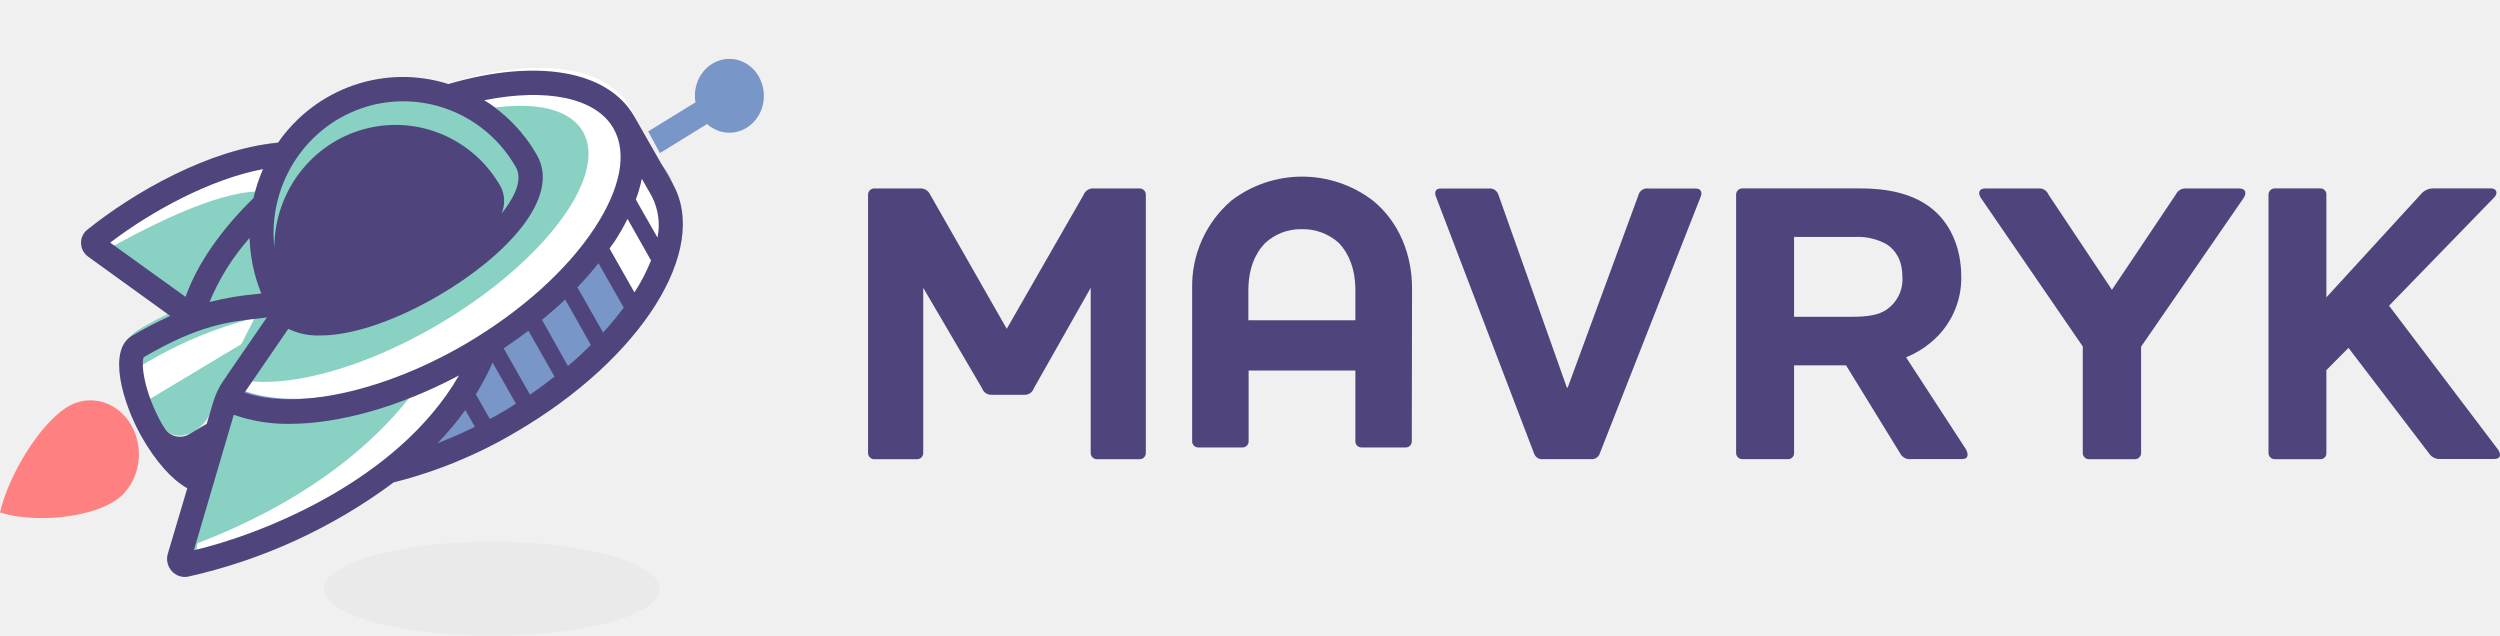
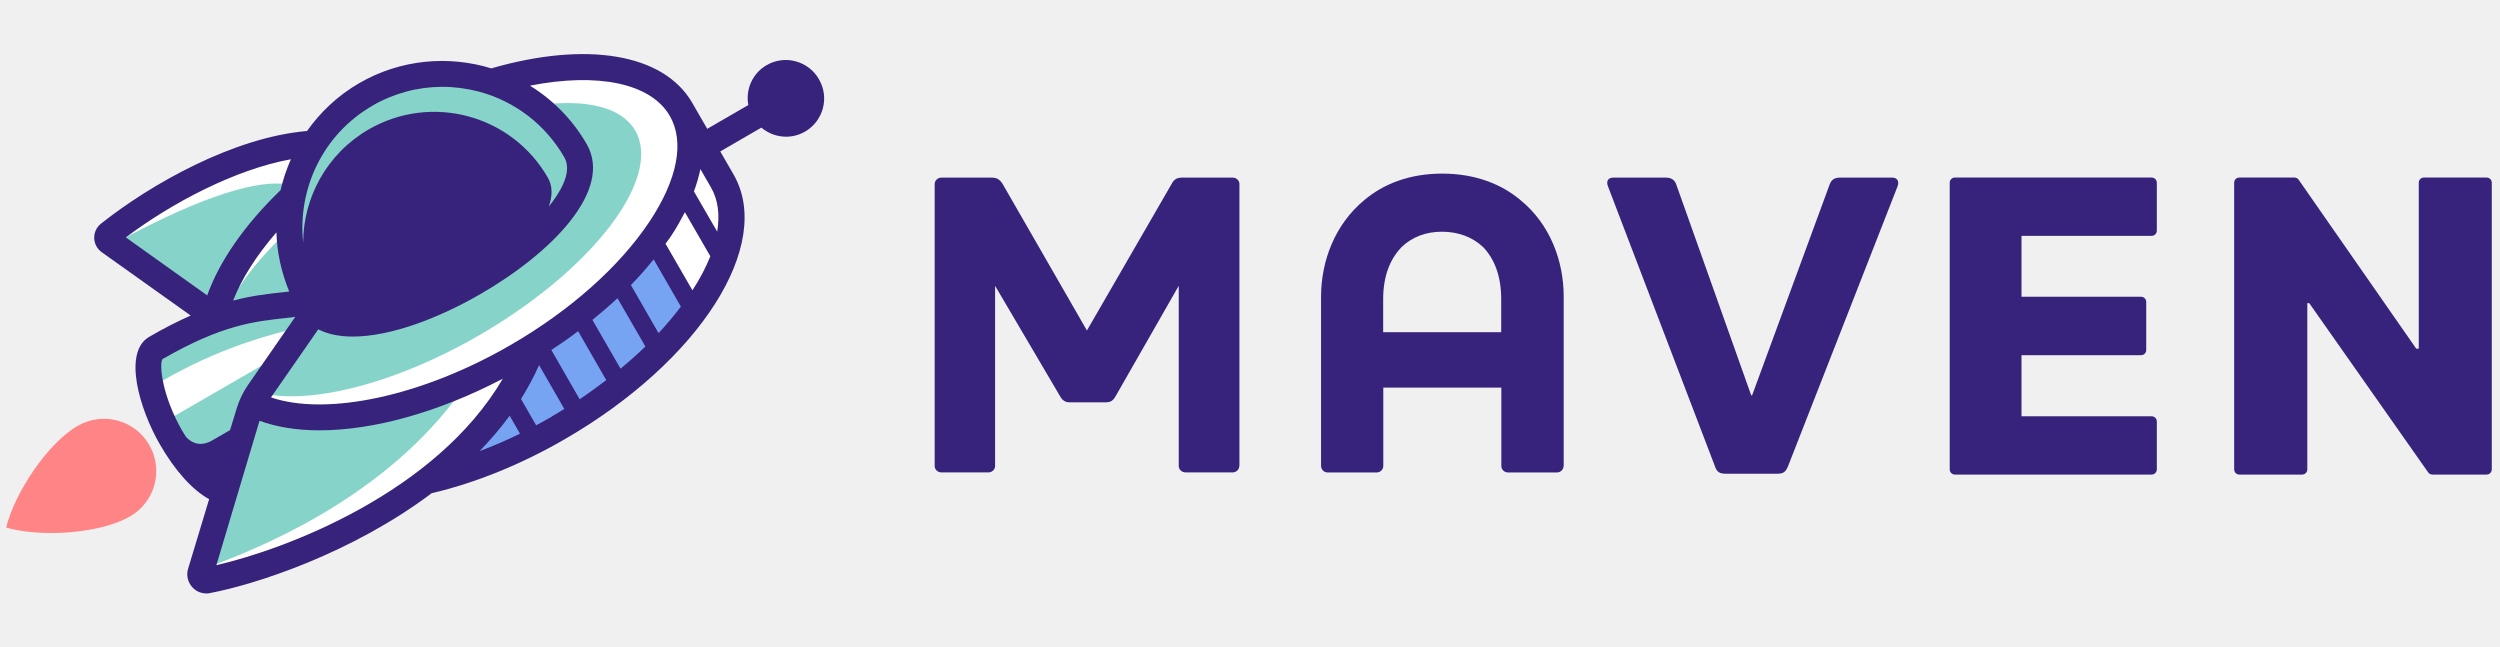
- <svg xmlns="http://www.w3.org/2000/svg" width="173" height="44" viewBox="0 0 173 44" fill="none">
-   <path d="M52.546 5.359C51.97 4.281 50.748 3.803 49.654 4.229C48.561 4.655 47.915 5.861 48.127 7.082L44.852 9.092L45.665 10.593L48.929 8.583C49.816 9.382 51.114 9.385 52.005 8.59C52.896 7.795 53.121 6.432 52.539 5.359H52.546Z" fill="#7996C9" />
-   <path d="M13.574 21.185L6.407 15.995C9.464 13.435 15.136 10.023 20.023 9.778" fill="#88D1C3" />
-   <path d="M35.715 28.236C43.878 23.442 48.598 16.211 46.257 12.087C43.916 7.962 35.402 8.505 27.239 13.3C19.076 18.094 14.356 25.325 16.697 29.449C19.038 33.574 27.553 33.031 35.715 28.236Z" fill="#7996C9" />
-   <path d="M4.606 28.192C2.65 29.453 0.553 33.007 0 35.461C2.172 36.169 5.981 35.92 7.937 34.671C8.973 34.004 9.611 32.772 9.611 31.438C9.611 30.104 8.974 28.872 7.939 28.204C6.903 27.537 5.628 27.537 4.592 28.203L4.606 28.192Z" fill="#FF8080" />
-   <path d="M33.094 23.618C41.257 18.823 45.977 11.593 43.636 7.468C41.295 3.344 32.781 3.887 24.618 8.682C16.455 13.476 11.735 20.706 14.076 24.831C16.417 28.956 24.932 28.413 33.094 23.618Z" fill="white" />
-   <path d="M30.322 22.459C37.61 18.178 42.099 12.208 40.348 9.124C38.598 6.04 31.272 7.01 23.984 11.291C16.697 15.571 12.208 21.541 13.958 24.625C15.708 27.709 23.035 26.739 30.322 22.459Z" fill="#88D1C3" />
-   <path d="M41.648 16.295L43.886 20.371C43.886 20.371 44.902 19.527 45.267 18.765C45.633 18.003 47.19 14.999 46.032 12.82C44.875 10.642 44.387 9.973 44.052 11.208C43.717 12.443 41.648 16.295 41.648 16.295Z" fill="white" />
-   <path d="M22.946 28.015C20.435 28.458 19.325 28.373 17.714 27.965C16.102 27.558 16.301 28.194 15.418 29.323C14.536 30.452 12.014 39.091 12.014 39.091C12.014 39.091 15.398 39.448 19.214 37.172C23.03 34.896 32.12 28.437 32.036 26.308C31.953 24.178 31.189 25.836 28.751 26.544C26.312 27.251 22.946 28.015 22.946 28.015Z" fill="#88D1C3" />
-   <path d="M7.687 17.111C11.781 14.854 16.385 12.748 19.006 13.351C19.006 13.351 20.382 10.824 19.933 10.602C19.484 10.38 10.007 14.395 8.172 15.775C6.337 17.155 7.687 17.111 7.687 17.111Z" fill="white" />
-   <path d="M17.491 19.565C15.249 20.156 13.074 20.982 10.997 22.03C9.375 22.897 8.727 23.222 8.819 24.01C8.911 24.797 10.798 29.454 11.734 29.98C12.67 30.507 14.1 29.738 14.601 28.466C15.102 27.194 15.091 26.573 16.672 24.68C18.253 22.787 21.062 19.353 17.491 19.565Z" fill="#88D1C3" />
-   <path d="M9.611 25.405C12.103 23.862 14.802 22.714 17.62 22L16.706 23.809L10.216 27.704L9.611 25.405Z" fill="white" />
-   <path d="M13.682 37.591C16.34 36.543 24.003 33.465 28.891 26.789C28.891 26.789 32.282 24.395 32.79 24.445C33.298 24.495 29.731 30.523 24.708 33.504C19.686 36.486 12.87 39.766 13.682 37.591Z" fill="white" />
-   <path d="M19.724 19.921C17.042 15.128 18.92 9.548 23.567 6.781C25.508 5.626 27.276 5.458 29.337 5.748C32.211 6.154 34.991 7.11 36.554 9.901C39.237 14.694 22.407 24.71 19.724 19.921Z" fill="#88D1C3" />
-   <path d="M46.546 12.704L43.875 8.027C42.04 4.869 37.134 4.023 31.027 5.815C26.642 4.424 21.875 6.068 19.231 9.883C14.509 10.29 9.203 13.344 6.032 15.905C5.754 16.129 5.596 16.473 5.607 16.834C5.619 17.201 5.798 17.541 6.092 17.755L11.781 21.863C10.871 22.274 9.983 22.736 9.121 23.244C7.421 24.244 8.494 27.921 9.798 30.22C10.783 31.954 11.898 33.195 12.961 33.788L11.611 38.325C11.504 38.702 11.576 39.109 11.808 39.424C12.04 39.739 12.404 39.924 12.791 39.926C12.87 39.926 12.948 39.917 13.025 39.901C18.16 38.754 23.005 36.533 27.247 33.378C30.225 32.632 33.081 31.454 35.728 29.882C44.392 24.82 49.143 17.269 46.546 12.704ZM42.458 8.894C43.418 10.581 42.954 13.02 41.155 15.769C39.235 18.694 36.075 21.525 32.253 23.78C26.585 27.097 20.503 28.407 16.918 27.176L19.947 22.759C20.642 23.087 21.404 23.244 22.171 23.215C24.538 23.215 27.605 22.068 30.375 20.442C34.98 17.747 38.849 13.697 37.155 10.729C36.27 9.175 35.016 7.871 33.507 6.937C37.846 6.066 41.25 6.768 42.458 8.894ZM23.415 8.232C27.718 5.713 33.218 7.21 35.703 11.578C36.27 12.574 35.349 13.985 34.704 14.783C34.969 14.177 34.944 13.48 34.637 12.894C32.737 9.564 28.875 7.939 25.213 8.931C21.551 9.922 18.998 13.283 18.983 17.132C18.597 13.537 20.334 10.048 23.415 8.232ZM7.626 16.791C10.524 14.582 14.601 12.38 18.2 11.704C17.918 12.349 17.697 13.02 17.541 13.707C15.232 15.967 13.62 18.33 12.841 20.543L7.626 16.791ZM18.083 20.305L17.729 20.352C16.641 20.447 15.562 20.629 14.502 20.895C15.174 19.271 16.11 17.774 17.272 16.467C17.31 17.786 17.585 19.087 18.083 20.305ZM11.473 29.752C11.395 29.626 11.314 29.511 11.236 29.392C9.89 27.018 9.755 25.018 9.954 24.716C13.755 22.485 15.859 22.259 17.895 22.039L18.469 21.964L15.441 26.363C15.128 26.833 14.889 27.349 14.732 27.892L14.307 29.331L13.163 30C12.622 30.378 11.886 30.27 11.473 29.752ZM13.418 38.077L16.177 28.702C17.412 29.136 18.711 29.349 20.017 29.331C23.457 29.331 27.648 28.162 31.76 25.982C27.485 33.389 17.846 37.051 13.418 38.077ZM30.276 30.673C30.972 29.955 31.616 29.187 32.203 28.374L32.862 29.536C32.005 29.961 31.14 30.338 30.276 30.673ZM34.899 28.435C34.568 28.63 34.235 28.817 33.9 28.997L32.929 27.288C33.366 26.585 33.753 25.852 34.088 25.093L35.703 27.935C35.437 28.105 35.175 28.274 34.899 28.435ZM36.67 27.299L34.856 24.108C35.444 23.712 36.018 23.305 36.567 22.885L38.374 26.061C37.838 26.486 37.278 26.898 36.695 27.299H36.67ZM39.295 25.317L37.506 22.136C38.066 21.676 38.604 21.208 39.111 20.726L40.882 23.863C40.4 24.367 39.883 24.845 39.309 25.317H39.295ZM41.729 23.003L39.957 19.884C40.485 19.337 40.967 18.78 41.417 18.215L43.163 21.287C42.743 21.853 42.269 22.425 41.743 23.003H41.729ZM43.897 20.223L42.178 17.197C42.292 17.032 42.416 16.87 42.533 16.704C42.859 16.202 43.157 15.682 43.425 15.146L45.051 18.024C44.742 18.793 44.36 19.529 43.911 20.223H43.897ZM45.487 16.42L43.999 13.808C44.175 13.34 44.313 12.859 44.414 12.369L45.094 13.564C45.552 14.439 45.696 15.449 45.501 16.42H45.487Z" fill="#4F457C" />
-   <g opacity="0.15">
-     <path opacity="0.15" d="M34.039 44C40.453 44 45.653 42.541 45.653 40.741C45.653 38.941 40.453 37.481 34.039 37.481C27.625 37.481 22.426 38.941 22.426 40.741C22.426 42.541 27.625 44 34.039 44Z" fill="black" />
+ <svg xmlns="http://www.w3.org/2000/svg" width="174" height="45" viewBox="0 0 174 45" fill="none">
+   <g clip-path="url(#clip0_31770_340605)">
+     <path d="M14.935 22.024L7.259 16.559C10.54 13.854 16.634 10.258 21.865 9.989" fill="#86D4C9" />
+     <path d="M39.185 29.52C48.047 24.397 53.17 16.676 50.627 12.263C48.083 7.859 38.843 8.434 29.981 13.557C21.118 18.681 15.995 26.402 18.539 30.815C21.082 35.219 30.322 34.644 39.185 29.52Z" fill="#77A4F2" />
+     <path d="M5.416 29.628C3.295 30.859 1.012 34.32 0.428 36.72C2.792 37.403 6.935 37.169 9.056 35.938C10.8 34.931 11.393 32.702 10.387 30.967C9.38 29.224 7.16 28.63 5.416 29.637V29.628Z" fill="#FF8486" />
+     <path d="M36.336 24.586C45.198 19.463 50.322 11.742 47.778 7.329C45.234 2.924 35.995 3.5 27.132 8.623C18.27 13.746 13.146 21.467 15.69 25.88C18.234 30.285 27.474 29.709 36.336 24.586Z" fill="white" />
+     <path d="M33.333 23.346C41.243 18.771 46.114 12.398 44.218 9.1C42.321 5.801 34.367 6.844 26.457 11.41C18.548 15.985 13.676 22.357 15.573 25.656C17.469 28.954 25.424 27.912 33.333 23.346Z" fill="#86D4C9" />
+     <path d="M45.54 16.856L48.084 21.27C48.084 21.27 49.243 20.353 49.657 19.535C50.061 18.708 51.85 15.454 50.529 13.099C49.207 10.735 48.659 10.007 48.272 11.356C47.886 12.695 45.54 16.865 45.54 16.865V16.856Z" fill="white" />
+     <path d="M25.81 28.55C23.042 29.026 21.81 28.919 20.049 28.496C18.287 28.074 18.494 28.739 17.514 29.961C16.543 31.175 13.757 40.504 13.757 40.504C13.757 40.504 17.487 40.864 21.702 38.437C25.918 36.001 35.967 29.017 35.859 26.716C35.751 24.416 34.924 26.213 32.228 26.968C29.54 27.732 25.81 28.559 25.81 28.559V28.55Z" fill="#86D4C9" />
+     <path d="M8.22 16.802C12.606 14.447 17.541 12.254 20.354 12.883C20.354 12.883 21.828 10.249 21.351 10.016C20.866 9.782 10.7 13.97 8.741 15.409C6.782 16.847 8.22 16.802 8.22 16.802Z" fill="white" />
+     <path d="M19.419 21.279C16.66 22.034 14.314 22.923 12.615 23.804C10.926 24.685 10.242 25.018 10.341 25.827C10.44 26.627 12.427 31.354 13.397 31.894C14.368 32.433 15.869 31.651 16.39 30.366C16.912 29.089 16.912 28.415 18.566 26.492C20.219 24.568 23.149 21.063 19.419 21.279Z" fill="#86D4C9" />
+     <path d="M10.863 26.752C12.158 26.006 15.286 24.163 20.04 22.995L18.998 24.99L11.564 29.286L10.872 26.752H10.863Z" fill="white" />
+     <path d="M14.692 39.399C17.649 38.275 26.188 34.986 31.644 27.84C31.644 27.84 35.419 25.269 35.985 25.332C36.551 25.386 32.569 31.84 26.97 35.03C21.379 38.221 13.802 41.736 14.692 39.408V39.399Z" fill="white" />
+     <path d="M40.047 10.484C42.995 15.598 24.498 26.294 21.549 21.18C18.601 16.066 20.354 9.531 25.459 6.574C30.565 3.626 37.099 5.37 40.047 10.493V10.484Z" fill="#86D4C9" />
+     <path d="M56.999 5.513C56.262 4.236 54.635 3.796 53.359 4.533C52.361 5.108 51.885 6.232 52.082 7.31L48.451 9.414L49.359 10.987L52.99 8.883C53.826 9.584 55.031 9.737 56.028 9.162C57.304 8.425 57.745 6.789 56.999 5.522V5.513Z" fill="#38237C" />
+     <path d="M51.057 12.146L48.154 7.113C46.159 3.733 40.829 2.843 34.196 4.758C31.23 3.85 27.904 4.111 25.01 5.782C23.518 6.645 22.304 7.796 21.369 9.117C16.237 9.557 10.476 12.829 7.024 15.571C6.719 15.813 6.548 16.182 6.557 16.568C6.566 16.964 6.764 17.332 7.087 17.557L13.271 21.961C12.399 22.348 11.447 22.824 10.386 23.444C8.534 24.514 9.703 28.46 11.123 30.922C12.193 32.783 13.406 34.113 14.556 34.742L13.091 39.587C12.957 40.036 13.064 40.513 13.379 40.863C13.631 41.151 13.99 41.304 14.368 41.304C14.449 41.304 14.539 41.304 14.619 41.277C17.792 40.675 24.488 38.517 30.079 34.302V34.32C33.099 33.61 36.29 32.316 39.301 30.572C48.712 25.134 53.871 17.036 51.057 12.146V12.146ZM46.617 8.065C47.66 9.872 47.157 12.488 45.197 15.436C43.112 18.564 39.678 21.62 35.526 24.02C29.378 27.579 22.754 28.981 18.862 27.66L22.151 22.923C22.826 23.265 23.634 23.426 24.551 23.426C27.122 23.426 30.457 22.195 33.468 20.451C38.456 17.566 42.672 13.225 40.838 10.034C39.84 8.308 38.474 6.942 36.883 5.962C41.593 5.036 45.296 5.782 46.617 8.065V8.065ZM25.918 7.355C27.427 6.484 29.099 6.043 30.789 6.043C31.634 6.043 32.497 6.16 33.333 6.376C35.849 7.05 37.962 8.677 39.274 10.942C39.894 12.011 38.888 13.521 38.195 14.375C38.456 13.647 38.474 12.946 38.123 12.353C35.607 7.985 30.025 6.484 25.657 9.009C22.745 10.699 21.109 13.746 21.1 16.892C20.704 13.153 22.466 9.351 25.927 7.355H25.918ZM8.759 16.523C11.914 14.15 16.336 11.796 20.246 11.085C19.94 11.778 19.698 12.497 19.527 13.234C17.019 15.652 15.267 18.186 14.422 20.559L8.759 16.523V16.523ZM20.129 20.289C19.994 20.307 19.86 20.325 19.734 20.334C18.682 20.451 17.558 20.568 16.228 20.919C16.812 19.409 17.846 17.782 19.239 16.173C19.275 17.557 19.581 18.95 20.129 20.289V20.289ZM12.948 30.41C12.867 30.275 12.777 30.149 12.696 30.006C11.231 27.462 11.087 25.314 11.303 24.999C15.437 22.608 17.72 22.366 19.931 22.132C20.138 22.114 20.345 22.078 20.552 22.051L17.271 26.779C16.92 27.273 16.66 27.831 16.48 28.406L16.012 29.934C15.617 30.158 15.123 30.446 14.772 30.653C14.224 30.976 13.541 31.048 12.948 30.41V30.41ZM15.06 39.335L18.062 29.287C19.266 29.727 20.677 29.952 22.232 29.952C25.971 29.952 30.52 28.702 34.996 26.356C30.34 34.302 19.869 38.23 15.06 39.335V39.335ZM33.378 31.399C34.124 30.626 34.834 29.808 35.472 28.936L36.191 30.185C35.256 30.644 34.312 31.048 33.378 31.399V31.399ZM38.402 28.999C38.043 29.206 37.683 29.403 37.315 29.601L36.263 27.767C36.73 27.021 37.153 26.231 37.521 25.413L39.274 28.46C38.986 28.639 38.699 28.819 38.402 28.99V28.999ZM40.344 27.785L38.375 24.361C39.013 23.939 39.642 23.507 40.236 23.049L42.195 26.455C41.602 26.905 40.991 27.354 40.344 27.785V27.785ZM43.193 25.664L41.233 22.267C41.836 21.772 42.429 21.269 42.977 20.757L44.919 24.118C44.379 24.64 43.804 25.152 43.193 25.655V25.664ZM45.835 23.184L43.912 19.84C44.487 19.256 45.008 18.654 45.494 18.051L47.39 21.341C46.923 21.952 46.411 22.572 45.835 23.184ZM48.19 20.2L46.321 16.964C46.447 16.793 46.581 16.613 46.698 16.442C47.076 15.876 47.381 15.319 47.669 14.771L49.44 17.836C49.134 18.6 48.721 19.399 48.19 20.209V20.2ZM49.916 16.119L48.298 13.323C48.496 12.793 48.64 12.272 48.748 11.769L49.484 13.045C49.988 13.917 50.105 14.968 49.916 16.119V16.119Z" fill="#38237C" />
+     <path d="M86.256 32.432C86.256 32.675 86.049 32.881 85.779 32.881H82.526C82.256 32.881 82.04 32.675 82.04 32.432V19.893L77.681 27.515C77.501 27.848 77.349 28.001 76.962 28.001H74.463C74.104 28.001 73.924 27.848 73.744 27.515L69.259 19.893V32.432C69.259 32.675 69.052 32.881 68.783 32.881H65.529C65.26 32.881 65.053 32.675 65.053 32.432V12.811C65.053 12.568 65.26 12.361 65.529 12.361H68.963C69.322 12.361 69.565 12.424 69.808 12.847L75.65 23.003L81.519 12.847C81.726 12.424 81.969 12.361 82.328 12.361H85.788C86.058 12.361 86.265 12.568 86.265 12.811V32.432H86.256Z" fill="#38237C" />
+     <path d="M108.825 32.432C108.825 32.675 108.618 32.882 108.376 32.882H104.942C104.7 32.882 104.493 32.675 104.493 32.432V26.976H96.278V32.432C96.278 32.675 96.071 32.882 95.828 32.882H92.395C92.152 32.882 91.945 32.675 91.945 32.432V20.649C91.945 18.177 92.907 15.615 94.956 13.926C96.278 12.811 98.084 12.083 100.376 12.083C102.668 12.083 104.502 12.811 105.823 13.926C107.899 15.615 108.834 18.177 108.834 20.649V32.432H108.825ZM97.536 17.215C96.754 18.024 96.269 19.202 96.269 20.828V23.12H104.484V20.828C104.484 19.202 104.007 18.024 103.243 17.215C102.488 16.487 101.473 16.128 100.358 16.128C99.244 16.128 98.282 16.487 97.527 17.215H97.536Z" fill="#38237C" />
+     <path d="M124.41 32.522C124.284 32.854 124.078 32.971 123.718 32.971H120.105C119.709 32.971 119.503 32.854 119.386 32.522L111.926 12.999C111.773 12.64 111.899 12.361 112.285 12.361H115.925C116.321 12.361 116.563 12.514 116.68 12.874L121.884 27.515H121.947L127.331 12.874C127.457 12.514 127.664 12.361 128.086 12.361H131.7C132.059 12.361 132.212 12.631 132.059 12.999L124.419 32.522H124.41Z" fill="#38237C" />
+     <path d="M136.06 33.03C135.861 33.03 135.7 32.869 135.7 32.67V12.716C135.7 12.518 135.861 12.357 136.06 12.357H149.755C149.954 12.357 150.115 12.518 150.115 12.716V16.055C150.115 16.254 149.954 16.415 149.755 16.415H140.697V20.654H149.018C149.217 20.654 149.378 20.815 149.378 21.014V24.363C149.378 24.561 149.217 24.722 149.018 24.722H140.697V28.972H149.755C149.954 28.972 150.115 29.133 150.115 29.331V32.67C150.115 32.869 149.954 33.03 149.755 33.03H136.06Z" fill="#38237C" />
+     <path d="M173.069 12.357C173.267 12.357 173.428 12.518 173.428 12.716V32.67C173.428 32.869 173.267 33.03 173.069 33.03H169.294C169.177 33.03 169.067 32.973 169 32.877L160.723 21.099H160.589V32.67C160.589 32.869 160.428 33.03 160.23 33.03H155.857C155.658 33.03 155.497 32.869 155.497 32.67V12.716C155.497 12.518 155.658 12.357 155.857 12.357H159.692C159.809 12.357 159.92 12.415 159.987 12.511L168.171 24.268H168.346V12.716C168.346 12.518 168.507 12.357 168.706 12.357H173.069Z" fill="#38237C" />
  </g>
-   <path d="M79.292 31.366C79.282 31.599 79.09 31.782 78.859 31.778H75.916C75.683 31.784 75.488 31.601 75.477 31.366V19.919L71.536 26.879C71.441 27.158 71.172 27.338 70.88 27.319H68.617C68.328 27.332 68.064 27.154 67.965 26.879L63.888 19.919V31.366C63.879 31.6 63.684 31.784 63.452 31.778H60.505C60.273 31.784 60.079 31.6 60.069 31.366V13.454C60.079 13.22 60.273 13.036 60.505 13.042H63.616C63.938 13.004 64.246 13.183 64.376 13.482L69.667 22.755L74.985 13.482C75.101 13.184 75.402 13.004 75.717 13.042H78.856C79.088 13.036 79.282 13.22 79.292 13.454V31.366Z" fill="#4F457C" />
-   <path d="M97.696 30.556C97.69 30.779 97.511 30.957 97.29 30.963H94.198C93.976 30.957 93.797 30.779 93.792 30.556V25.64H86.404V30.556C86.397 30.779 86.217 30.957 85.994 30.963H82.903C82.681 30.956 82.504 30.778 82.497 30.556V19.936C82.455 17.613 83.45 15.393 85.21 13.88C88.101 11.67 92.112 11.67 95.003 13.88C96.873 15.398 97.713 17.701 97.713 19.936L97.696 30.556ZM87.525 16.84C86.831 17.573 86.387 18.633 86.387 20.099V22.163H93.792V20.099C93.792 18.633 93.355 17.573 92.678 16.84C91.971 16.186 91.037 15.834 90.075 15.86C89.13 15.839 88.213 16.191 87.525 16.84Z" fill="#4F457C" />
-   <path d="M110.711 31.36C110.632 31.635 110.364 31.809 110.081 31.77H106.803C106.513 31.818 106.233 31.642 106.149 31.36L99.372 13.62C99.236 13.291 99.344 13.046 99.697 13.046H103.003C103.32 13.001 103.621 13.201 103.702 13.511L108.428 26.824H108.484L113.377 13.511C113.452 13.196 113.758 12.992 114.077 13.046H117.355C117.684 13.046 117.82 13.291 117.684 13.62L110.711 31.36Z" fill="#4F457C" />
-   <path d="M131.9 24.728L136.025 31.063C136.221 31.393 136.246 31.767 135.775 31.767H132.289C131.956 31.824 131.625 31.656 131.479 31.355L127.747 25.281H124.15V31.362C124.152 31.472 124.108 31.578 124.03 31.655C123.951 31.733 123.844 31.776 123.732 31.774H120.585C120.347 31.78 120.149 31.596 120.139 31.362V13.449C120.149 13.215 120.347 13.031 120.585 13.037H128.724C130.563 13.037 132.232 13.368 133.515 14.304C134.909 15.321 135.718 17.081 135.718 19.119C135.759 20.888 134.98 22.579 133.601 23.711C133.09 24.135 132.517 24.478 131.9 24.728ZM124.15 16.395V21.923H128.053C129.084 21.923 129.921 21.842 130.506 21.455C131.271 20.949 131.706 20.079 131.647 19.171C131.647 18.073 131.23 17.355 130.577 16.916C129.909 16.539 129.146 16.358 128.378 16.395H124.15Z" fill="#4F457C" />
-   <path d="M150.571 13.453C150.696 13.18 150.984 13.015 151.288 13.041H154.96C155.408 13.041 155.491 13.372 155.24 13.728L148.163 23.99V31.38C148.148 31.602 147.963 31.775 147.737 31.778H144.548C144.318 31.772 144.134 31.591 144.128 31.366V23.976L137.098 13.728C136.847 13.376 136.93 13.041 137.378 13.041H141.047C141.348 13.008 141.634 13.177 141.746 13.453L146.146 20.055L150.571 13.453Z" fill="#4F457C" />
-   <path d="M162.514 24.072L160.985 25.614V31.366C160.987 31.475 160.944 31.581 160.865 31.659C160.787 31.736 160.68 31.779 160.569 31.777H157.426C157.189 31.783 156.991 31.6 156.981 31.366V13.449C156.991 13.214 157.189 13.031 157.426 13.037H160.569C160.68 13.035 160.787 13.078 160.865 13.155C160.944 13.233 160.987 13.339 160.985 13.449V20.577L167.516 13.449C167.726 13.19 168.042 13.039 168.376 13.037H172.394C172.749 13.037 172.895 13.368 172.589 13.671L165.322 21.154L172.824 31.059C173.076 31.366 173.101 31.763 172.604 31.763H168.878C168.552 31.784 168.242 31.626 168.071 31.351L162.514 24.072Z" fill="#4F457C" />
+   <defs>
+     <clipPath id="clip0_31770_340605">
+       <rect width="173" height="44" fill="white" transform="translate(0.427734 0.651855)" />
+     </clipPath>
+   </defs>
</svg>
